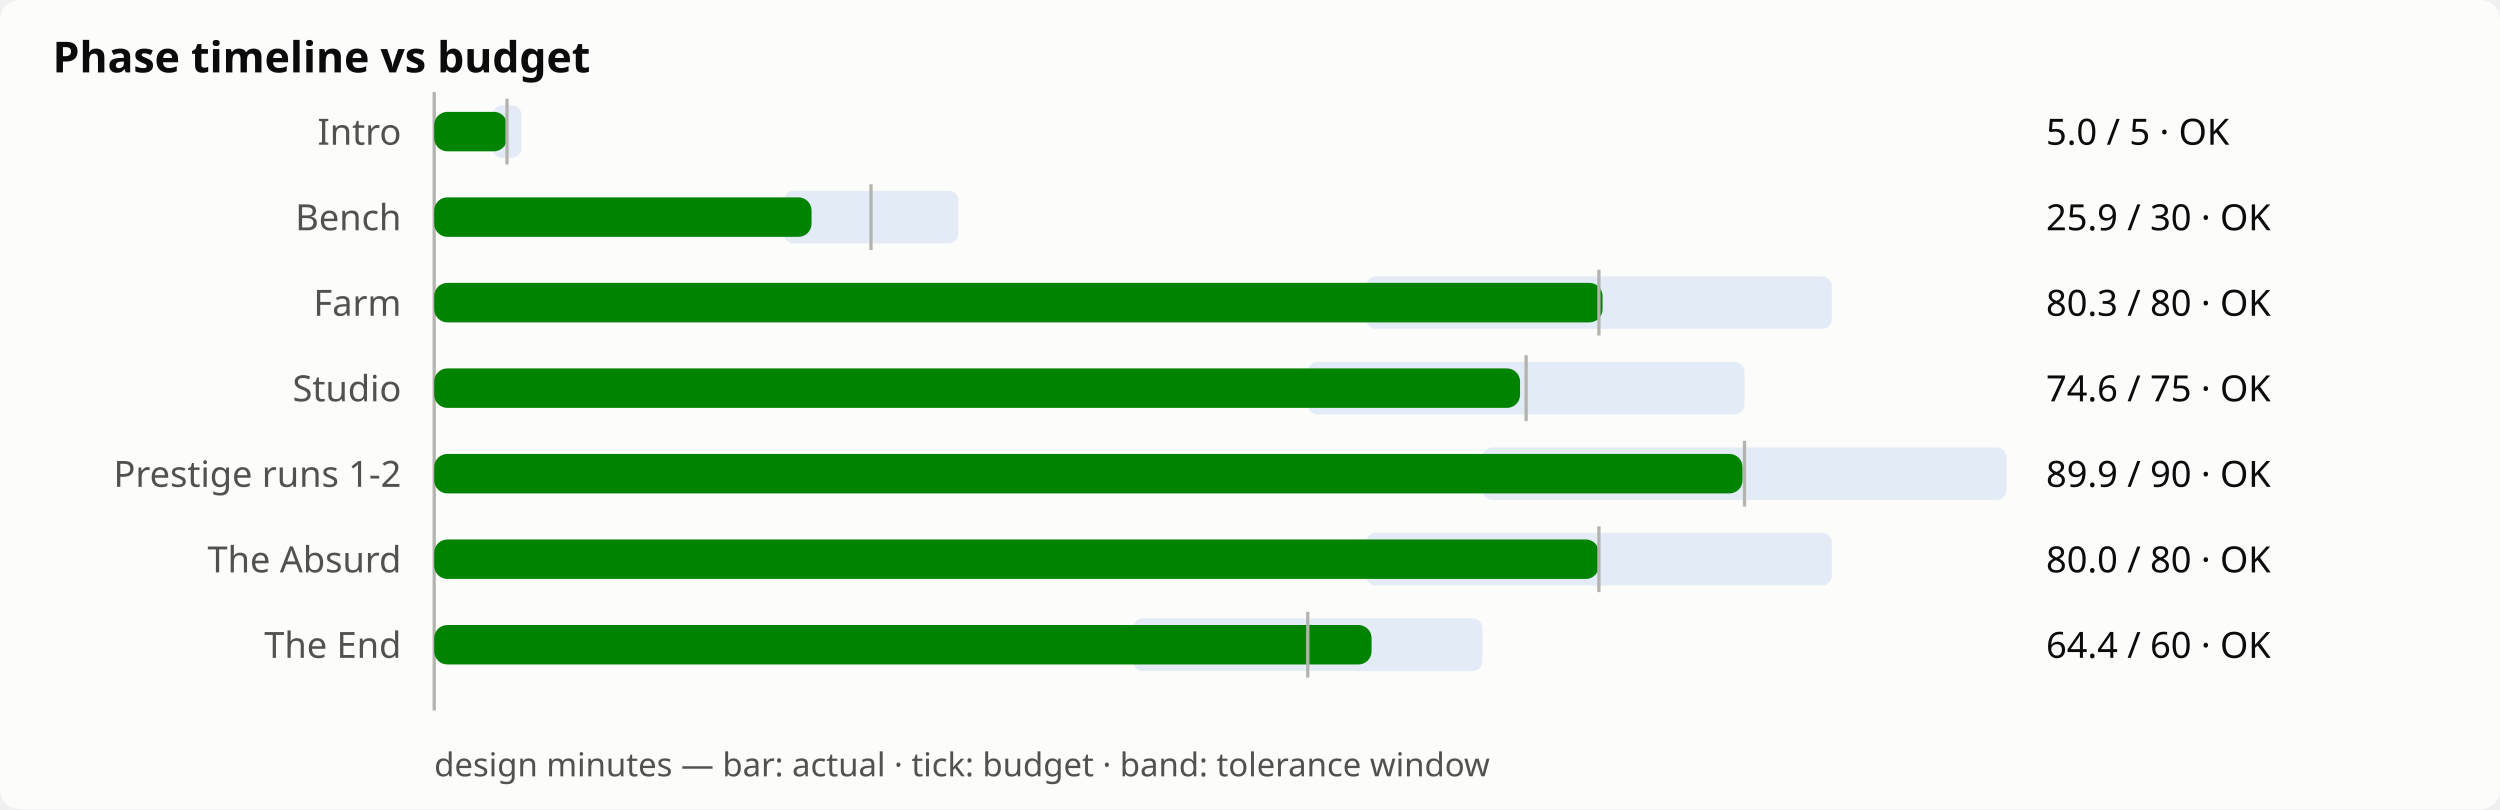
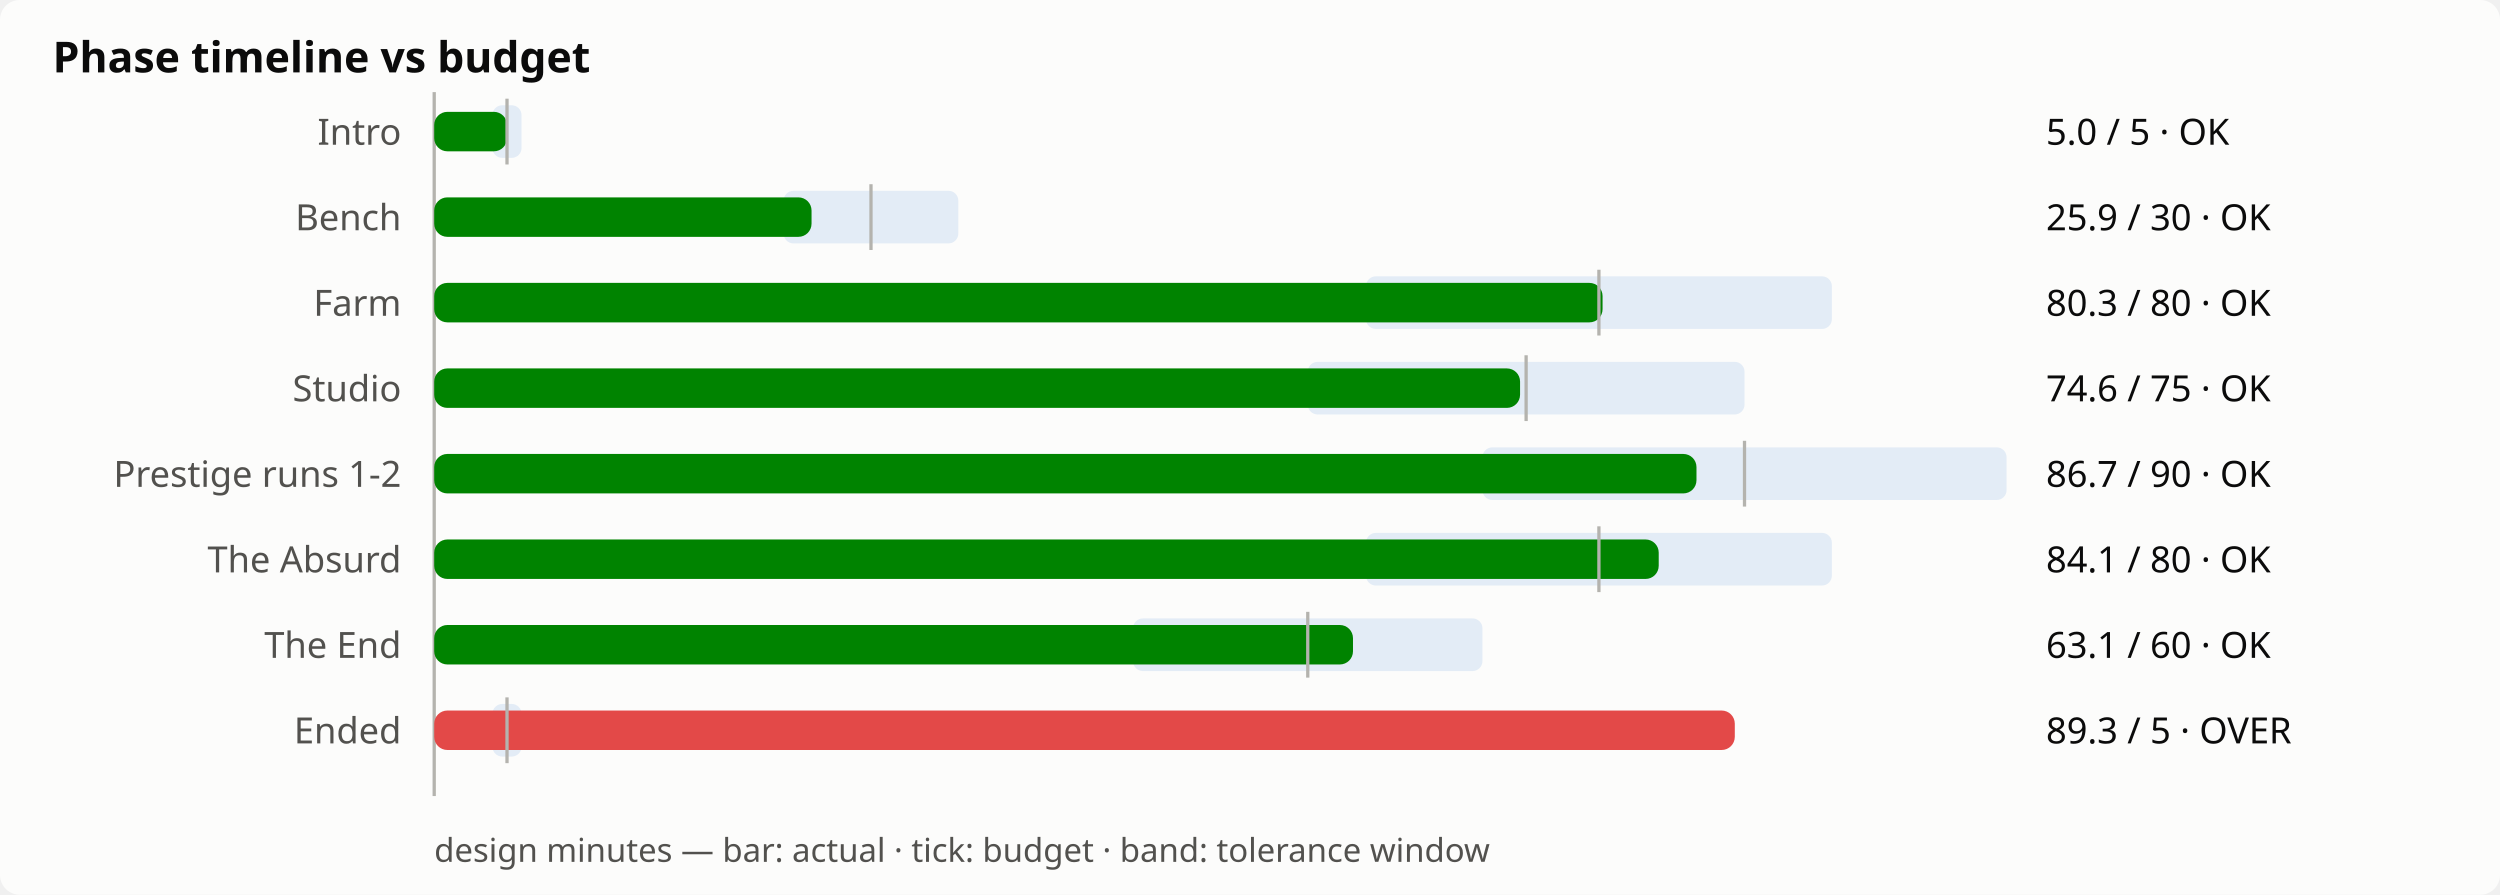
- <svg xmlns="http://www.w3.org/2000/svg" width="760" height="246" viewBox="0 0 760 246" role="img">
+ <svg xmlns="http://www.w3.org/2000/svg" width="760" height="272" viewBox="0 0 760 272" role="img">
  <style>
    .surface { fill: #fcfcfb; }
    .ink { fill: #0b0b0b; }
    .ink-2 { fill: #52514e; }
    .grid { stroke: #dcdcd8; stroke-width: 1; }
    .axis { stroke: #b4b3ae; stroke-width: 1; }
    .line { fill: none; stroke: #2a78d6; stroke-width: 2; stroke-linejoin: round; }
    .band { fill: #2a78d6; opacity: 0.12; }
    .ok { fill: #008300; }
    .over { fill: #e34948; }
    text { font-family: ui-sans-serif, system-ui, sans-serif; }
    @media (prefers-color-scheme: dark) {
      .surface { fill: #1a1a19; }
      .ink { fill: #ffffff; }
      .ink-2 { fill: #c3c2b7; }
      .grid { stroke: #33332f; }
      .axis { stroke: #55554f; }
      .line { stroke: #3987e5; }
      .band { fill: #3987e5; opacity: 0.18; }
      .over { fill: #e66767; }
    }
  </style>
-   <rect class="surface" width="760" height="246" rx="6" />
+   <rect class="surface" width="760" height="272" rx="6" />
  <text class="ink" x="16" y="22" font-size="13" font-weight="600">Phase timeline vs budget</text>
-   <line class="axis" x1="132" y1="28" x2="132" y2="216" />
+   <line class="axis" x1="132" y1="28" x2="132" y2="242" />
  <text class="ink-2" x="122" y="44" font-size="11" text-anchor="end">Intro</text>
  <rect class="band" x="149.7" y="32" width="8.85" height="16" rx="3" />
  <rect class="ok" x="132" y="34" width="22.14" height="12" rx="4" />
  <line class="axis" x1="154.13" y1="30" x2="154.13" y2="50" />
  <text class="ink" x="622" y="44" font-size="11">5.0 / 5 · OK</text>
  <text class="ink-2" x="122" y="70" font-size="11" text-anchor="end">Bench</text>
  <rect class="band" x="238.22" y="58" width="53.11" height="16" rx="3" />
  <rect class="ok" x="132" y="60" width="114.71" height="12" rx="4" />
  <line class="axis" x1="264.78" y1="56" x2="264.78" y2="76" />
  <text class="ink" x="622" y="70" font-size="11">25.9 / 30 · OK</text>
  <text class="ink-2" x="122" y="96" font-size="11" text-anchor="end">Farm</text>
  <rect class="band" x="415.26" y="84" width="141.63" height="16" rx="3" />
  <rect class="ok" x="132" y="86" width="355.18" height="12" rx="4" />
  <line class="axis" x1="486.07" y1="82" x2="486.07" y2="102" />
  <text class="ink" x="622" y="96" font-size="11">80.3 / 80 · OK</text>
  <text class="ink-2" x="122" y="122" font-size="11" text-anchor="end">Studio</text>
  <rect class="band" x="397.56" y="110" width="132.78" height="16" rx="3" />
  <rect class="ok" x="132" y="112" width="330.1" height="12" rx="4" />
  <line class="axis" x1="463.94" y1="108" x2="463.94" y2="128" />
  <text class="ink" x="622" y="122" font-size="11">74.6 / 75 · OK</text>
  <text class="ink-2" x="122" y="148" font-size="11" text-anchor="end">Prestige runs 1-2</text>
  <rect class="band" x="450.67" y="136" width="159.33" height="16" rx="3" />
-   <rect class="ok" x="132" y="138" width="397.74" height="12" rx="4" />
+   <rect class="ok" x="132" y="138" width="383.73" height="12" rx="4" />
  <line class="axis" x1="530.33" y1="134" x2="530.33" y2="154" />
-   <text class="ink" x="622" y="148" font-size="11">89.9 / 90 · OK</text>
+   <text class="ink" x="622" y="148" font-size="11">86.7 / 90 · OK</text>
  <text class="ink-2" x="122" y="174" font-size="11" text-anchor="end">The Absurd</text>
  <rect class="band" x="415.26" y="162" width="141.63" height="16" rx="3" />
-   <rect class="ok" x="132" y="164" width="354.07" height="12" rx="4" />
+   <rect class="ok" x="132" y="164" width="372.25" height="12" rx="4" />
  <line class="axis" x1="486.07" y1="160" x2="486.07" y2="180" />
-   <text class="ink" x="622" y="174" font-size="11">80.0 / 80 · OK</text>
+   <text class="ink" x="622" y="174" font-size="11">84.1 / 80 · OK</text>
  <text class="ink-2" x="122" y="200" font-size="11" text-anchor="end">The End</text>
  <rect class="band" x="344.44" y="188" width="106.22" height="16" rx="3" />
-   <rect class="ok" x="132" y="190" width="284.96" height="12" rx="4" />
+   <rect class="ok" x="132" y="190" width="279.31" height="12" rx="4" />
  <line class="axis" x1="397.56" y1="186" x2="397.56" y2="206" />
-   <text class="ink" x="622" y="200" font-size="11">64.4 / 60 · OK</text>
-   <text class="ink-2" x="132" y="236" font-size="10">design minutes — bar: actual · tick: budget · band: tolerance window</text>
+   <text class="ink" x="622" y="200" font-size="11">63.1 / 60 · OK</text>
+   <text class="ink-2" x="122" y="226" font-size="11" text-anchor="end">Ended</text>
+   <rect class="band" x="149.7" y="214" width="8.85" height="16" rx="3" />
+   <rect class="over" x="132" y="216" width="395.38" height="12" rx="4" />
+   <line class="axis" x1="154.13" y1="212" x2="154.13" y2="232" />
+   <text class="ink" x="622" y="226" font-size="11">89.3 / 5 · OVER</text>
+   <text class="ink-2" x="132" y="262" font-size="10">design minutes — bar: actual · tick: budget · band: tolerance window</text>
</svg>
